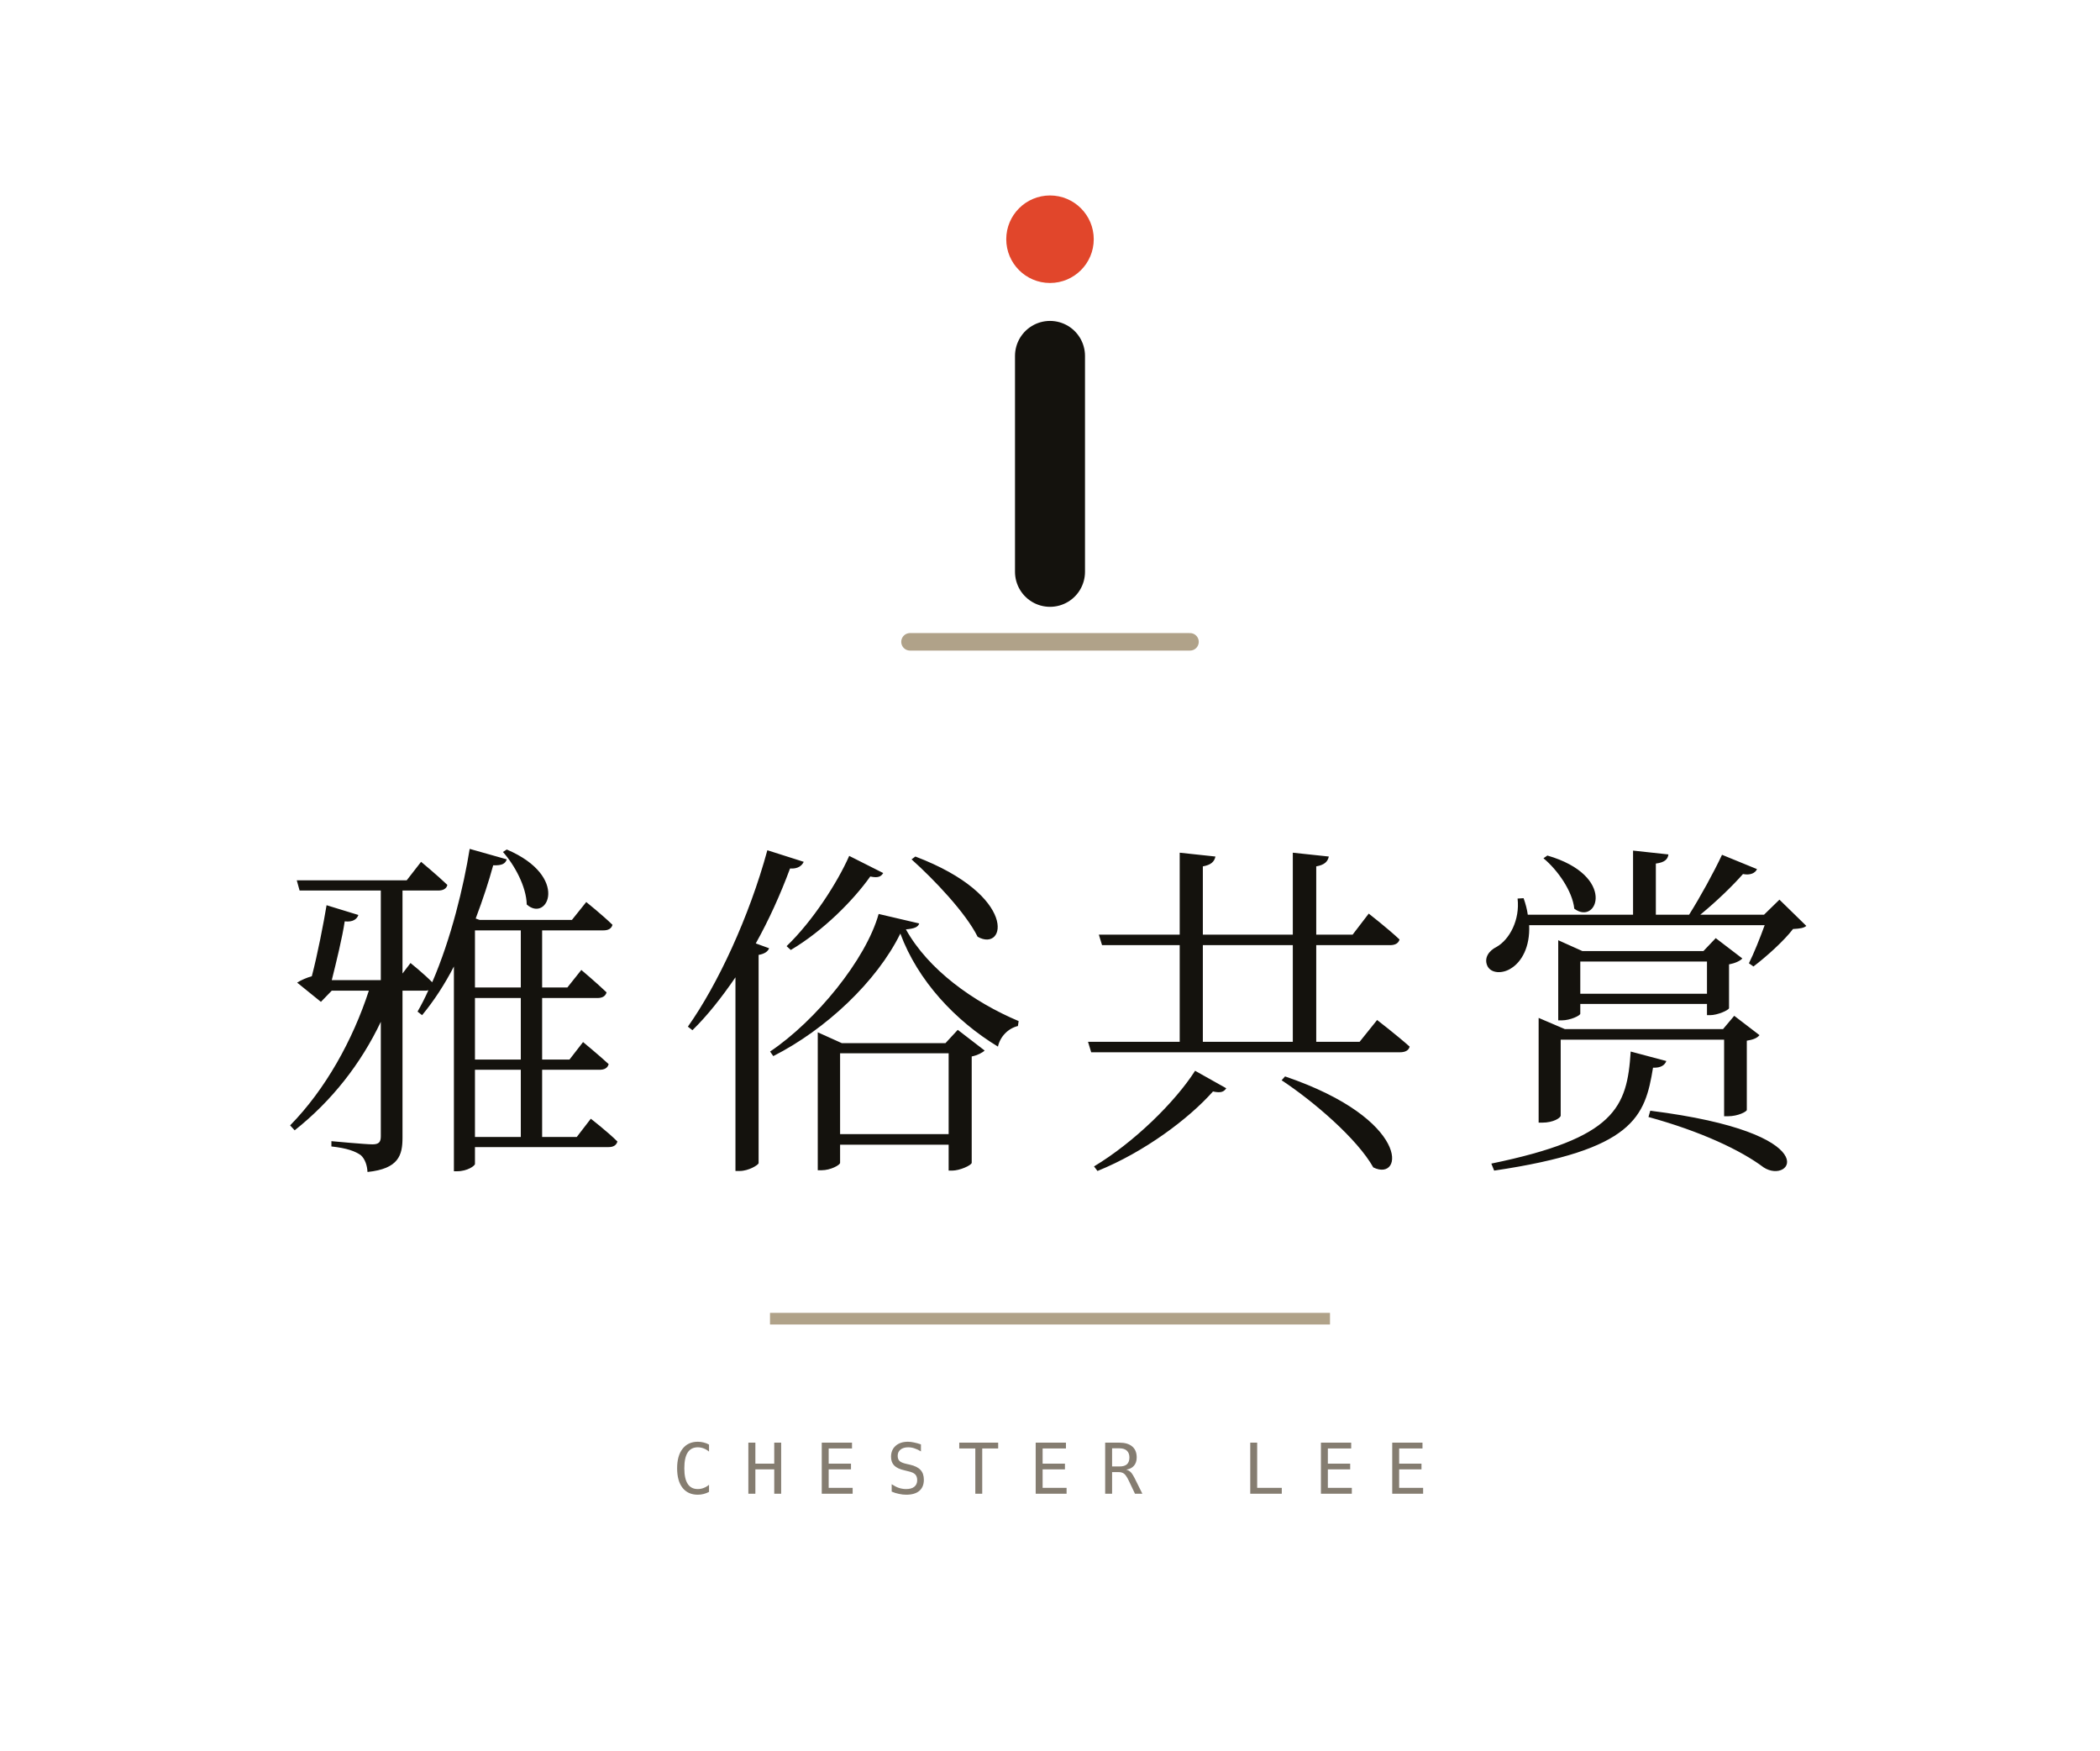
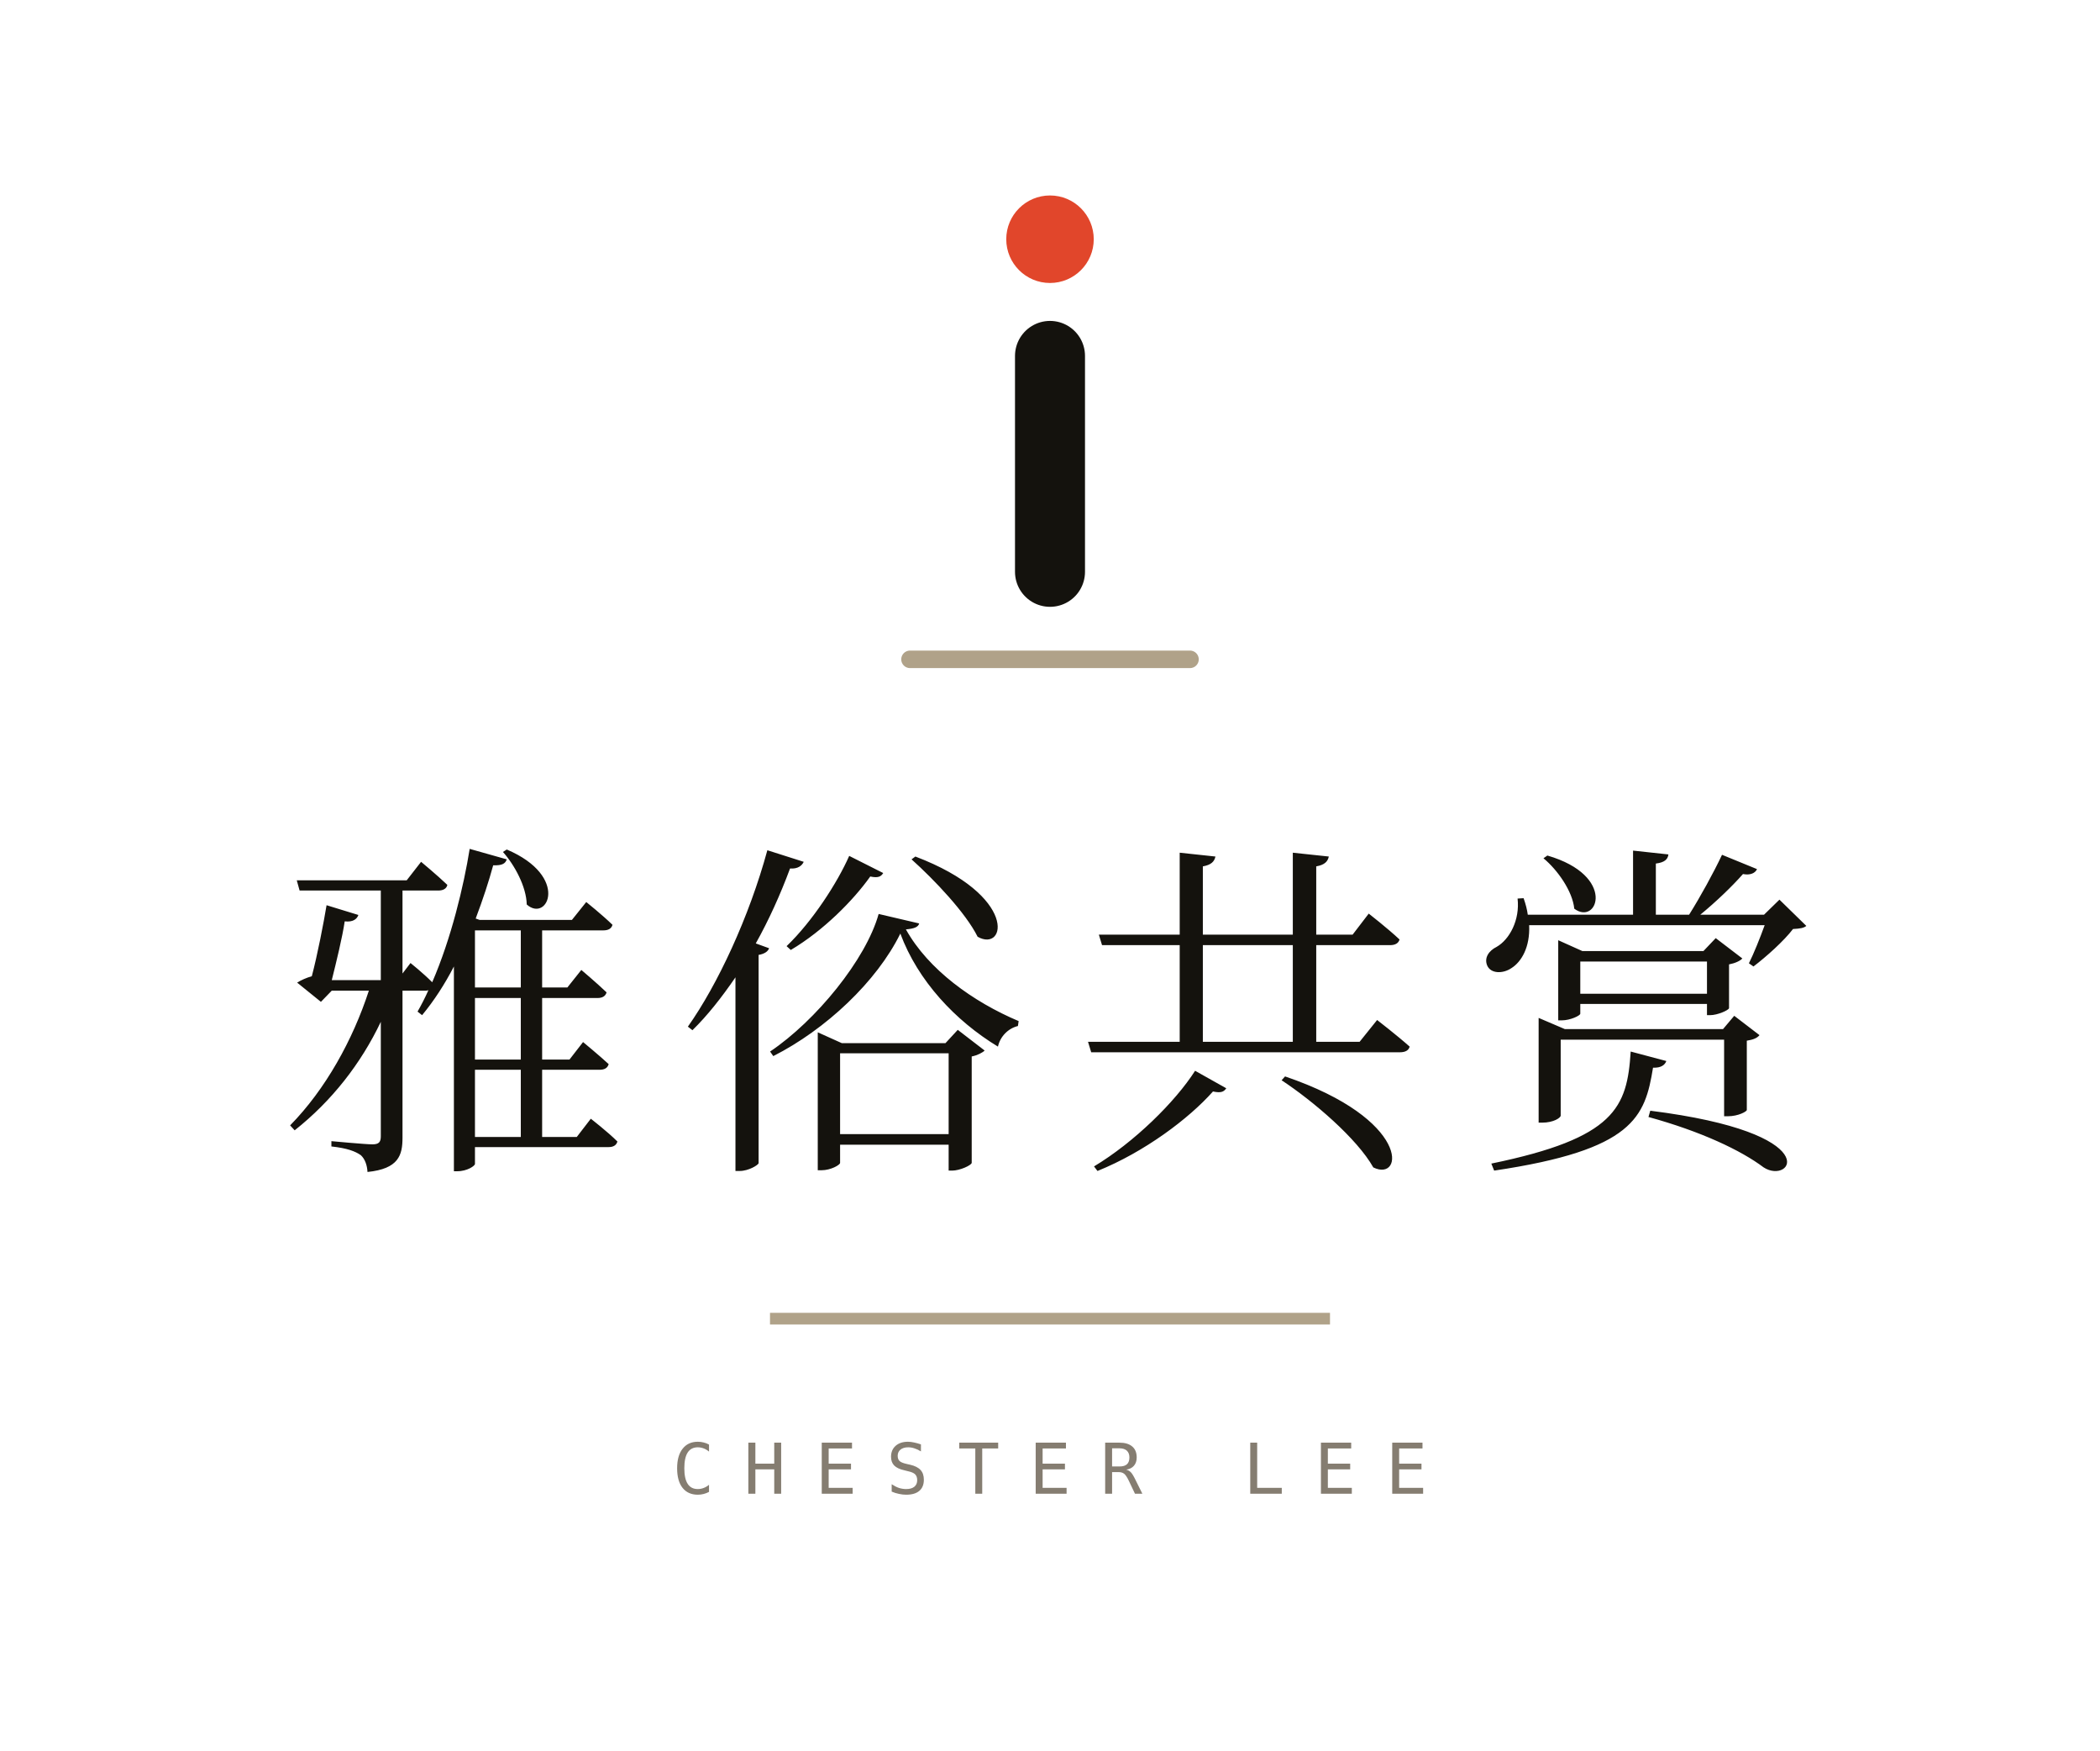
<svg xmlns="http://www.w3.org/2000/svg" viewBox="0 0 360 300" width="360" height="300" role="img" aria-label="i雅俗共赏 竖版组合标">
  <g transform="translate(130 20)">
    <circle cx="50" cy="21" r="7.5" fill="#E1462B" />
    <line x1="50" y1="41" x2="50" y2="78" stroke="#14120D" stroke-width="12" stroke-linecap="round" />
-     <line x1="26" y1="90" x2="74" y2="90" stroke="#B0A289" stroke-width="3" stroke-linecap="round" />
+     <line x1="26" y1="93" x2="74" y2="93" stroke="#B0A289" stroke-width="3" stroke-linecap="round" />
  </g>
  <text x="180" y="196" text-anchor="middle" font-family="Georgia, 'Songti SC', STSong, SimSun, 'Noto Serif CJK SC', serif" font-size="60" letter-spacing="8" fill="#14120D">雅俗共赏</text>
  <line x1="132" y1="226" x2="228" y2="226" stroke="#B0A289" stroke-width="2" />
  <text x="180" y="256" text-anchor="middle" font-family="ui-monospace, SFMono-Regular, Menlo, monospace" font-size="12" letter-spacing="5" fill="#857D71">CHESTER LEE</text>
</svg>
